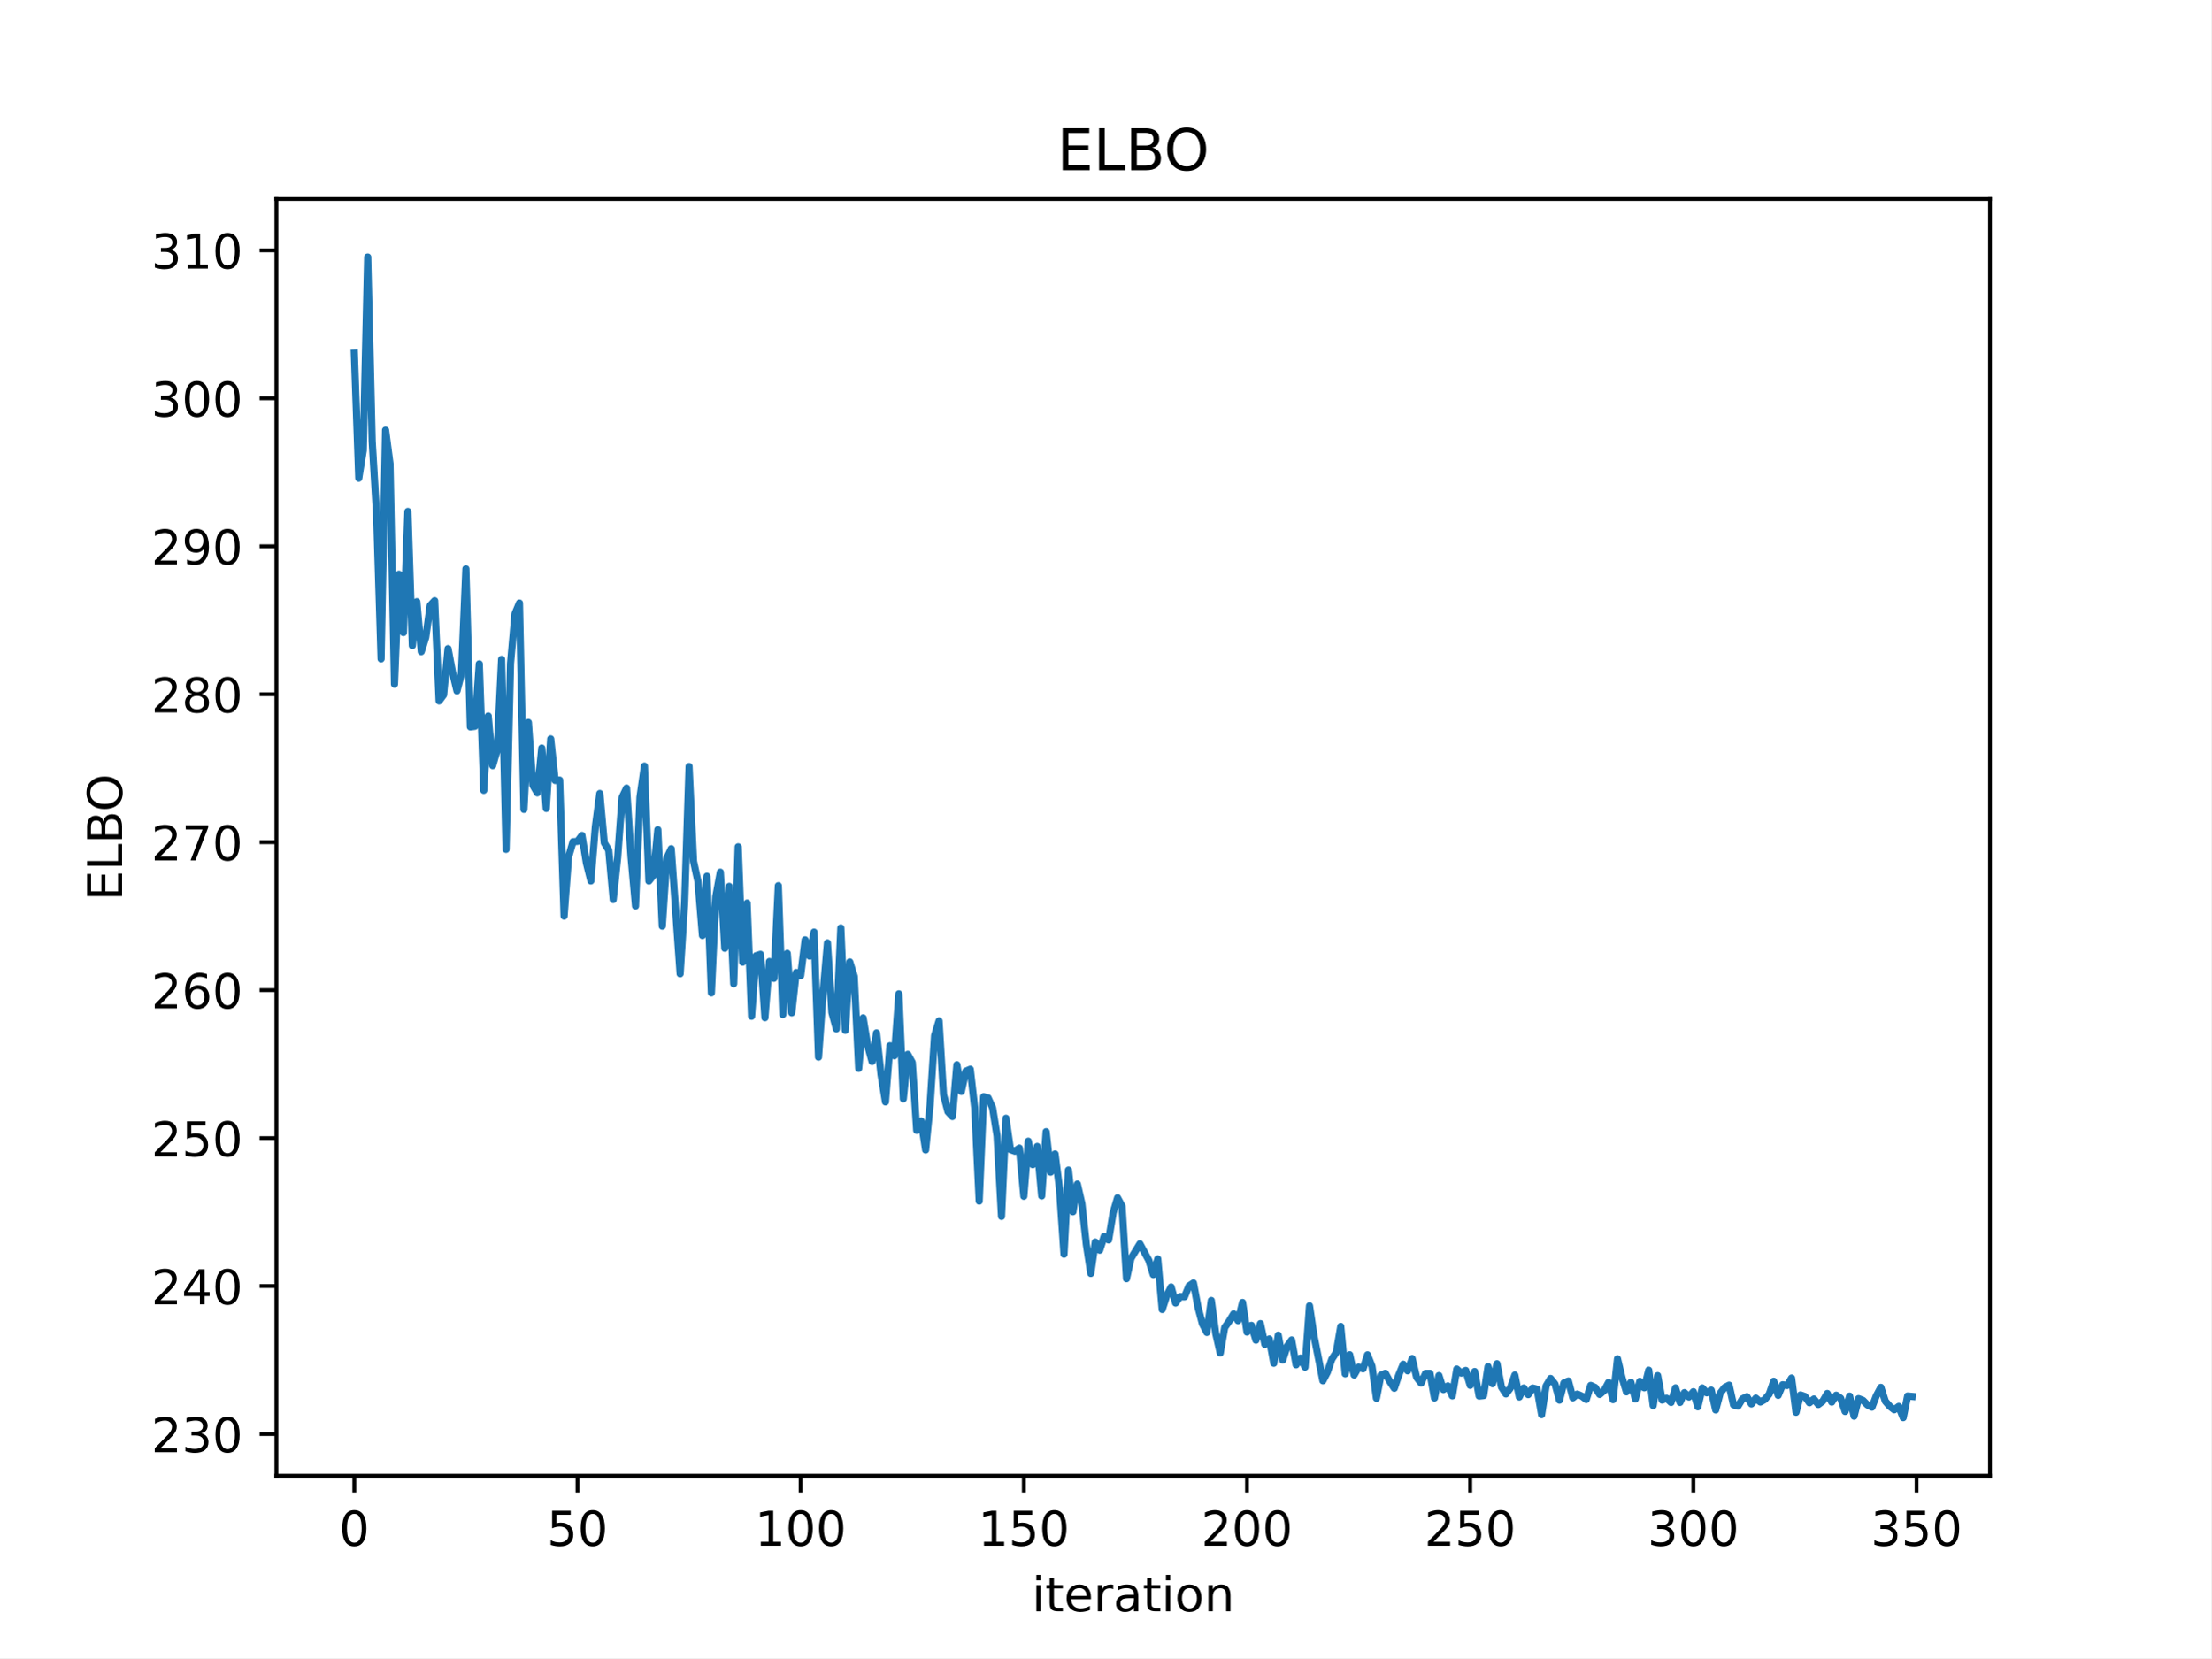
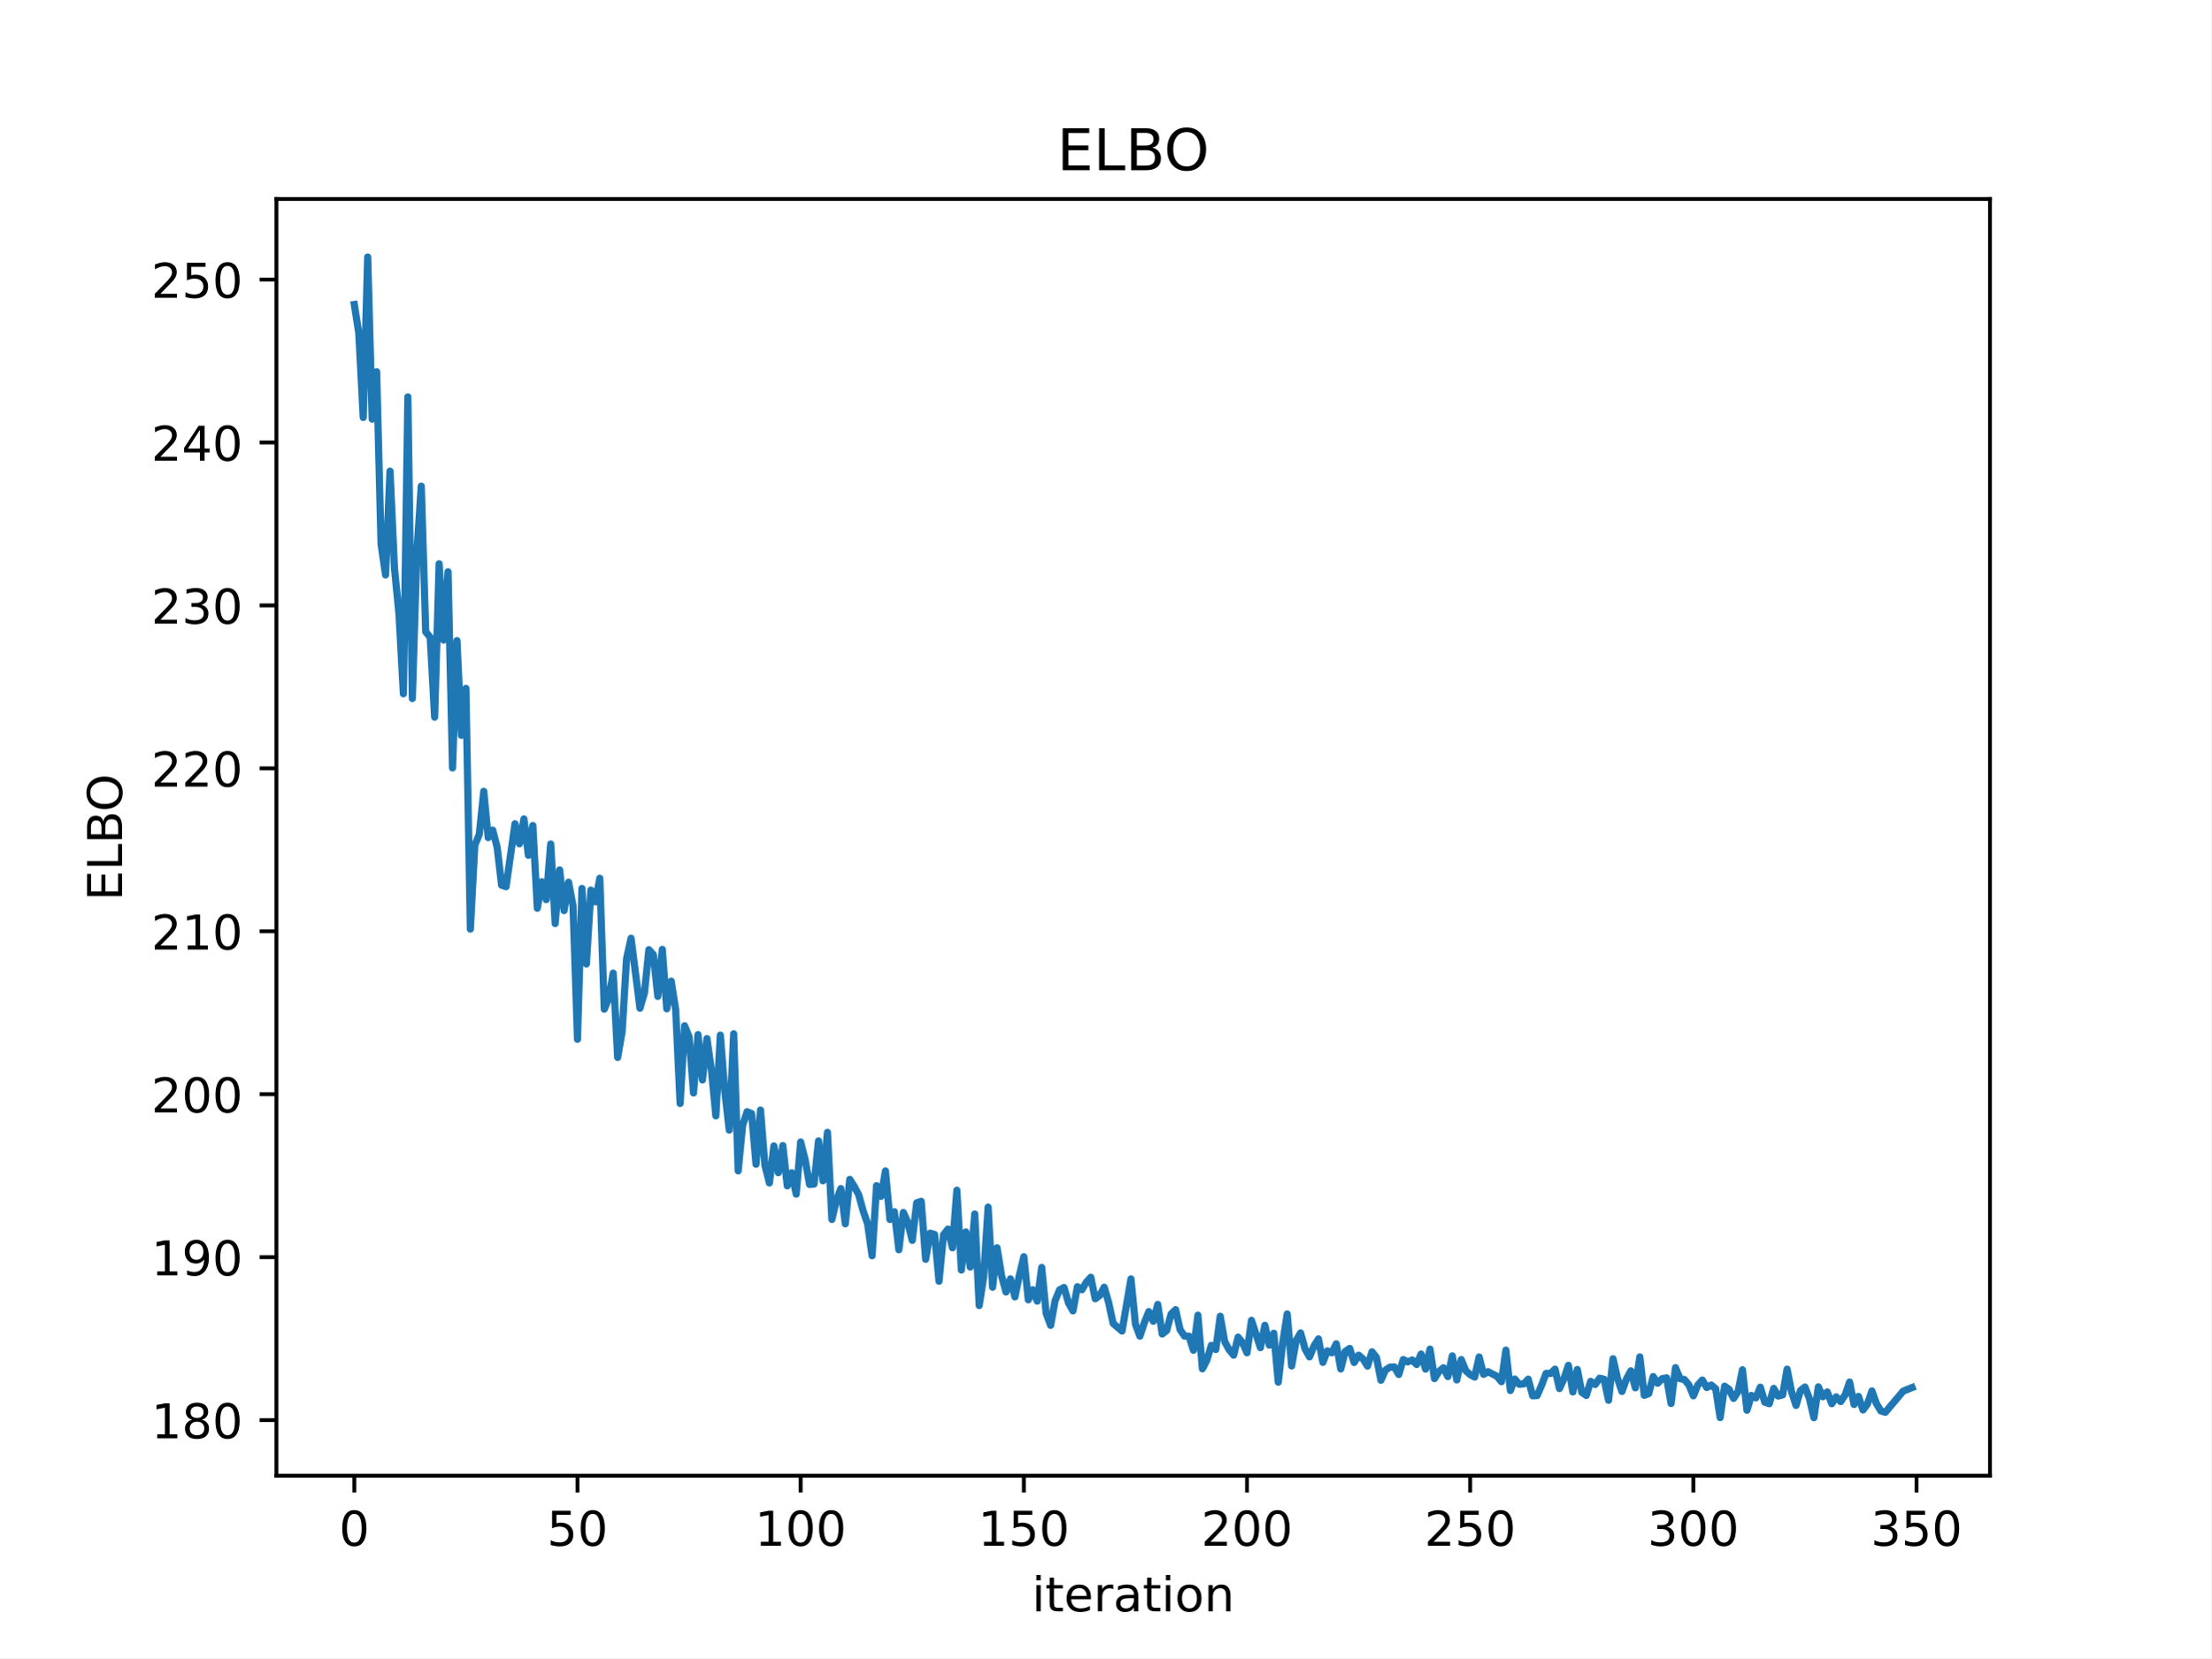
<svg xmlns="http://www.w3.org/2000/svg" xmlns:xlink="http://www.w3.org/1999/xlink" width="460.8pt" height="345.6pt" viewBox="0 0 460.8 345.6" version="1.1">
  <defs>
    <style type="text/css">*{stroke-linejoin: round; stroke-linecap: butt}</style>
  </defs>
  <g id="figure_1">
    <g id="patch_1">
      <path d="M 0 345.6  L 460.8 345.6  L 460.8 0  L 0 0  z " style="fill: #ffffff" />
    </g>
    <g id="axes_1">
      <g id="patch_2">
        <path d="M 57.6 307.584  L 414.72 307.584  L 414.72 41.472  L 57.6 41.472  z " style="fill: #ffffff" />
      </g>
      <g id="matplotlib.axis_1">
        <g id="xtick_1">
          <g id="line2d_1">
            <defs>
-               <path id="m41a4849e45" d="M 0 0  L 0 3.5  " style="stroke: #000000; stroke-width: 0.8" />
+               <path id="m1274fe6938" d="M 0 0  L 0 3.5  " style="stroke: #000000; stroke-width: 0.8" />
            </defs>
            <g>
-               <use xlink:href="#m41a4849e45" x="73.833" y="307.584" style="stroke: #000000; stroke-width: 0.8" />
+               <use xlink:href="#m1274fe6938" x="73.833" y="307.584" style="stroke: #000000; stroke-width: 0.8" />
            </g>
          </g>
          <g id="text_1">
            <g transform="translate(70.65148 322.1824) scale(0.1 -0.1)">
              <defs>
                <path id="DejaVuSans-30" d="M 2034 4250  Q 1547 4250 1301 3770  Q 1056 3291 1056 2328  Q 1056 1369 1301 889  Q 1547 409 2034 409  Q 2525 409 2770 889  Q 3016 1369 3016 2328  Q 3016 3291 2770 3770  Q 2525 4250 2034 4250  z M 2034 4750  Q 2819 4750 3233 4129  Q 3647 3509 3647 2328  Q 3647 1150 3233 529  Q 2819 -91 2034 -91  Q 1250 -91 836 529  Q 422 1150 422 2328  Q 422 3509 836 4129  Q 1250 4750 2034 4750  z " transform="scale(0.015625)" />
              </defs>
              <use xlink:href="#DejaVuSans-30" />
            </g>
          </g>
        </g>
        <g id="xtick_2">
          <g id="line2d_2">
            <g>
-               <use xlink:href="#m41a4849e45" x="120.345" y="307.584" style="stroke: #000000; stroke-width: 0.8" />
+               <use xlink:href="#m1274fe6938" x="120.345" y="307.584" style="stroke: #000000; stroke-width: 0.8" />
            </g>
          </g>
          <g id="text_2">
            <g transform="translate(113.9823 322.1824) scale(0.1 -0.1)">
              <defs>
                <path id="DejaVuSans-35" d="M 691 4666  L 3169 4666  L 3169 4134  L 1269 4134  L 1269 2991  Q 1406 3038 1543 3061  Q 1681 3084 1819 3084  Q 2600 3084 3056 2656  Q 3513 2228 3513 1497  Q 3513 744 3044 326  Q 2575 -91 1722 -91  Q 1428 -91 1123 -41  Q 819 9 494 109  L 494 744  Q 775 591 1075 516  Q 1375 441 1709 441  Q 2250 441 2565 725  Q 2881 1009 2881 1497  Q 2881 1984 2565 2268  Q 2250 2553 1709 2553  Q 1456 2553 1204 2497  Q 953 2441 691 2322  L 691 4666  z " transform="scale(0.015625)" />
              </defs>
              <use xlink:href="#DejaVuSans-35" />
              <use xlink:href="#DejaVuSans-30" x="63.623" />
            </g>
          </g>
        </g>
        <g id="xtick_3">
          <g id="line2d_3">
            <g>
-               <use xlink:href="#m41a4849e45" x="166.857" y="307.584" style="stroke: #000000; stroke-width: 0.8" />
+               <use xlink:href="#m1274fe6938" x="166.857" y="307.584" style="stroke: #000000; stroke-width: 0.8" />
            </g>
          </g>
          <g id="text_3">
            <g transform="translate(157.3132 322.1824) scale(0.1 -0.1)">
              <defs>
                <path id="DejaVuSans-31" d="M 794 531  L 1825 531  L 1825 4091  L 703 3866  L 703 4441  L 1819 4666  L 2450 4666  L 2450 531  L 3481 531  L 3481 0  L 794 0  L 794 531  z " transform="scale(0.015625)" />
              </defs>
              <use xlink:href="#DejaVuSans-31" />
              <use xlink:href="#DejaVuSans-30" x="63.623" />
              <use xlink:href="#DejaVuSans-30" x="127.246" />
            </g>
          </g>
        </g>
        <g id="xtick_4">
          <g id="line2d_4">
            <g>
-               <use xlink:href="#m41a4849e45" x="213.369" y="307.584" style="stroke: #000000; stroke-width: 0.8" />
+               <use xlink:href="#m1274fe6938" x="213.369" y="307.584" style="stroke: #000000; stroke-width: 0.8" />
            </g>
          </g>
          <g id="text_4">
            <g transform="translate(203.8253 322.1824) scale(0.1 -0.1)">
              <use xlink:href="#DejaVuSans-31" />
              <use xlink:href="#DejaVuSans-35" x="63.623" />
              <use xlink:href="#DejaVuSans-30" x="127.246" />
            </g>
          </g>
        </g>
        <g id="xtick_5">
          <g id="line2d_5">
            <g>
-               <use xlink:href="#m41a4849e45" x="259.881" y="307.584" style="stroke: #000000; stroke-width: 0.8" />
+               <use xlink:href="#m1274fe6938" x="259.881" y="307.584" style="stroke: #000000; stroke-width: 0.8" />
            </g>
          </g>
          <g id="text_5">
            <g transform="translate(250.3374 322.1824) scale(0.1 -0.1)">
              <defs>
                <path id="DejaVuSans-32" d="M 1228 531  L 3431 531  L 3431 0  L 469 0  L 469 531  Q 828 903 1448 1529  Q 2069 2156 2228 2338  Q 2531 2678 2651 2914  Q 2772 3150 2772 3378  Q 2772 3750 2511 3984  Q 2250 4219 1831 4219  Q 1534 4219 1204 4116  Q 875 4013 500 3803  L 500 4441  Q 881 4594 1212 4672  Q 1544 4750 1819 4750  Q 2544 4750 2975 4387  Q 3406 4025 3406 3419  Q 3406 3131 3298 2873  Q 3191 2616 2906 2266  Q 2828 2175 2409 1742  Q 1991 1309 1228 531  z " transform="scale(0.015625)" />
              </defs>
              <use xlink:href="#DejaVuSans-32" />
              <use xlink:href="#DejaVuSans-30" x="63.623" />
              <use xlink:href="#DejaVuSans-30" x="127.246" />
            </g>
          </g>
        </g>
        <g id="xtick_6">
          <g id="line2d_6">
            <g>
-               <use xlink:href="#m41a4849e45" x="306.393" y="307.584" style="stroke: #000000; stroke-width: 0.8" />
+               <use xlink:href="#m1274fe6938" x="306.393" y="307.584" style="stroke: #000000; stroke-width: 0.8" />
            </g>
          </g>
          <g id="text_6">
            <g transform="translate(296.8495 322.1824) scale(0.1 -0.1)">
              <use xlink:href="#DejaVuSans-32" />
              <use xlink:href="#DejaVuSans-35" x="63.623" />
              <use xlink:href="#DejaVuSans-30" x="127.246" />
            </g>
          </g>
        </g>
        <g id="xtick_7">
          <g id="line2d_7">
            <g>
-               <use xlink:href="#m41a4849e45" x="352.905" y="307.584" style="stroke: #000000; stroke-width: 0.8" />
+               <use xlink:href="#m1274fe6938" x="352.905" y="307.584" style="stroke: #000000; stroke-width: 0.8" />
            </g>
          </g>
          <g id="text_7">
            <g transform="translate(343.3617 322.1824) scale(0.1 -0.1)">
              <defs>
                <path id="DejaVuSans-33" d="M 2597 2516  Q 3050 2419 3304 2112  Q 3559 1806 3559 1356  Q 3559 666 3084 287  Q 2609 -91 1734 -91  Q 1441 -91 1130 -33  Q 819 25 488 141  L 488 750  Q 750 597 1062 519  Q 1375 441 1716 441  Q 2309 441 2620 675  Q 2931 909 2931 1356  Q 2931 1769 2642 2001  Q 2353 2234 1838 2234  L 1294 2234  L 1294 2753  L 1863 2753  Q 2328 2753 2575 2939  Q 2822 3125 2822 3475  Q 2822 3834 2567 4026  Q 2313 4219 1838 4219  Q 1578 4219 1281 4162  Q 984 4106 628 3988  L 628 4550  Q 988 4650 1302 4700  Q 1616 4750 1894 4750  Q 2613 4750 3031 4423  Q 3450 4097 3450 3541  Q 3450 3153 3228 2886  Q 3006 2619 2597 2516  z " transform="scale(0.015625)" />
              </defs>
              <use xlink:href="#DejaVuSans-33" />
              <use xlink:href="#DejaVuSans-30" x="63.623" />
              <use xlink:href="#DejaVuSans-30" x="127.246" />
            </g>
          </g>
        </g>
        <g id="xtick_8">
          <g id="line2d_8">
            <g>
-               <use xlink:href="#m41a4849e45" x="399.418" y="307.584" style="stroke: #000000; stroke-width: 0.8" />
+               <use xlink:href="#m1274fe6938" x="399.418" y="307.584" style="stroke: #000000; stroke-width: 0.8" />
            </g>
          </g>
          <g id="text_8">
            <g transform="translate(389.8738 322.1824) scale(0.1 -0.1)">
              <use xlink:href="#DejaVuSans-33" />
              <use xlink:href="#DejaVuSans-35" x="63.623" />
              <use xlink:href="#DejaVuSans-30" x="127.246" />
            </g>
          </g>
        </g>
        <g id="text_9">
          <g transform="translate(215.0373 335.8606) scale(0.1 -0.1)">
            <defs>
              <path id="DejaVuSans-69" d="M 603 3500  L 1178 3500  L 1178 0  L 603 0  L 603 3500  z M 603 4863  L 1178 4863  L 1178 4134  L 603 4134  L 603 4863  z " transform="scale(0.015625)" />
              <path id="DejaVuSans-74" d="M 1172 4494  L 1172 3500  L 2356 3500  L 2356 3053  L 1172 3053  L 1172 1153  Q 1172 725 1289 603  Q 1406 481 1766 481  L 2356 481  L 2356 0  L 1766 0  Q 1100 0 847 248  Q 594 497 594 1153  L 594 3053  L 172 3053  L 172 3500  L 594 3500  L 594 4494  L 1172 4494  z " transform="scale(0.015625)" />
              <path id="DejaVuSans-65" d="M 3597 1894  L 3597 1613  L 953 1613  Q 991 1019 1311 708  Q 1631 397 2203 397  Q 2534 397 2845 478  Q 3156 559 3463 722  L 3463 178  Q 3153 47 2828 -22  Q 2503 -91 2169 -91  Q 1331 -91 842 396  Q 353 884 353 1716  Q 353 2575 817 3079  Q 1281 3584 2069 3584  Q 2775 3584 3186 3129  Q 3597 2675 3597 1894  z M 3022 2063  Q 3016 2534 2758 2815  Q 2500 3097 2075 3097  Q 1594 3097 1305 2825  Q 1016 2553 972 2059  L 3022 2063  z " transform="scale(0.015625)" />
              <path id="DejaVuSans-72" d="M 2631 2963  Q 2534 3019 2420 3045  Q 2306 3072 2169 3072  Q 1681 3072 1420 2755  Q 1159 2438 1159 1844  L 1159 0  L 581 0  L 581 3500  L 1159 3500  L 1159 2956  Q 1341 3275 1631 3429  Q 1922 3584 2338 3584  Q 2397 3584 2469 3576  Q 2541 3569 2628 3553  L 2631 2963  z " transform="scale(0.015625)" />
              <path id="DejaVuSans-61" d="M 2194 1759  Q 1497 1759 1228 1600  Q 959 1441 959 1056  Q 959 750 1161 570  Q 1363 391 1709 391  Q 2188 391 2477 730  Q 2766 1069 2766 1631  L 2766 1759  L 2194 1759  z M 3341 1997  L 3341 0  L 2766 0  L 2766 531  Q 2569 213 2275 61  Q 1981 -91 1556 -91  Q 1019 -91 701 211  Q 384 513 384 1019  Q 384 1609 779 1909  Q 1175 2209 1959 2209  L 2766 2209  L 2766 2266  Q 2766 2663 2505 2880  Q 2244 3097 1772 3097  Q 1472 3097 1187 3025  Q 903 2953 641 2809  L 641 3341  Q 956 3463 1253 3523  Q 1550 3584 1831 3584  Q 2591 3584 2966 3190  Q 3341 2797 3341 1997  z " transform="scale(0.015625)" />
              <path id="DejaVuSans-6f" d="M 1959 3097  Q 1497 3097 1228 2736  Q 959 2375 959 1747  Q 959 1119 1226 758  Q 1494 397 1959 397  Q 2419 397 2687 759  Q 2956 1122 2956 1747  Q 2956 2369 2687 2733  Q 2419 3097 1959 3097  z M 1959 3584  Q 2709 3584 3137 3096  Q 3566 2609 3566 1747  Q 3566 888 3137 398  Q 2709 -91 1959 -91  Q 1206 -91 779 398  Q 353 888 353 1747  Q 353 2609 779 3096  Q 1206 3584 1959 3584  z " transform="scale(0.015625)" />
              <path id="DejaVuSans-6e" d="M 3513 2113  L 3513 0  L 2938 0  L 2938 2094  Q 2938 2591 2744 2837  Q 2550 3084 2163 3084  Q 1697 3084 1428 2787  Q 1159 2491 1159 1978  L 1159 0  L 581 0  L 581 3500  L 1159 3500  L 1159 2956  Q 1366 3272 1645 3428  Q 1925 3584 2291 3584  Q 2894 3584 3203 3211  Q 3513 2838 3513 2113  z " transform="scale(0.015625)" />
            </defs>
            <use xlink:href="#DejaVuSans-69" />
            <use xlink:href="#DejaVuSans-74" x="27.783" />
            <use xlink:href="#DejaVuSans-65" x="66.992" />
            <use xlink:href="#DejaVuSans-72" x="128.516" />
            <use xlink:href="#DejaVuSans-61" x="169.629" />
            <use xlink:href="#DejaVuSans-74" x="230.908" />
            <use xlink:href="#DejaVuSans-69" x="270.117" />
            <use xlink:href="#DejaVuSans-6f" x="297.9" />
            <use xlink:href="#DejaVuSans-6e" x="359.082" />
          </g>
        </g>
      </g>
      <g id="matplotlib.axis_2">
        <g id="ytick_1">
          <g id="line2d_9">
            <defs>
-               <path id="me32932fd66" d="M 0 0  L -3.5 0  " style="stroke: #000000; stroke-width: 0.8" />
+               <path id="m4dd4838401" d="M 0 0  L -3.5 0  " style="stroke: #000000; stroke-width: 0.8" />
            </defs>
            <g>
-               <use xlink:href="#me32932fd66" x="57.6" y="298.895" style="stroke: #000000; stroke-width: 0.8" />
+               <use xlink:href="#m4dd4838401" x="57.6" y="295.995" style="stroke: #000000; stroke-width: 0.8" />
            </g>
          </g>
          <g id="text_10">
-             <g transform="translate(31.5125 302.6947) scale(0.1 -0.1)">
-               <use xlink:href="#DejaVuSans-32" />
-               <use xlink:href="#DejaVuSans-33" x="63.623" />
+             <g transform="translate(31.5125 299.794) scale(0.1 -0.1)">
+               <defs>
+                 <path id="DejaVuSans-38" d="M 2034 2216  Q 1584 2216 1326 1975  Q 1069 1734 1069 1313  Q 1069 891 1326 650  Q 1584 409 2034 409  Q 2484 409 2743 651  Q 3003 894 3003 1313  Q 3003 1734 2745 1975  Q 2488 2216 2034 2216  z M 1403 2484  Q 997 2584 770 2862  Q 544 3141 544 3541  Q 544 4100 942 4425  Q 1341 4750 2034 4750  Q 2731 4750 3128 4425  Q 3525 4100 3525 3541  Q 3525 3141 3298 2862  Q 3072 2584 2669 2484  Q 3125 2378 3379 2068  Q 3634 1759 3634 1313  Q 3634 634 3220 271  Q 2806 -91 2034 -91  Q 1263 -91 848 271  Q 434 634 434 1313  Q 434 1759 690 2068  Q 947 2378 1403 2484  z M 1172 3481  Q 1172 3119 1398 2916  Q 1625 2713 2034 2713  Q 2441 2713 2670 2916  Q 2900 3119 2900 3481  Q 2900 3844 2670 4047  Q 2441 4250 2034 4250  Q 1625 4250 1398 4047  Q 1172 3844 1172 3481  z " transform="scale(0.015625)" />
+               </defs>
+               <use xlink:href="#DejaVuSans-31" />
+               <use xlink:href="#DejaVuSans-38" x="63.623" />
              <use xlink:href="#DejaVuSans-30" x="127.246" />
            </g>
          </g>
        </g>
        <g id="ytick_2">
          <g id="line2d_10">
            <g>
-               <use xlink:href="#me32932fd66" x="57.6" y="268.055" style="stroke: #000000; stroke-width: 0.8" />
+               <use xlink:href="#m4dd4838401" x="57.6" y="262.033" style="stroke: #000000; stroke-width: 0.8" />
            </g>
          </g>
          <g id="text_11">
-             <g transform="translate(31.5125 271.8544) scale(0.1 -0.1)">
-               <defs>
-                 <path id="DejaVuSans-34" d="M 2419 4116  L 825 1625  L 2419 1625  L 2419 4116  z M 2253 4666  L 3047 4666  L 3047 1625  L 3713 1625  L 3713 1100  L 3047 1100  L 3047 0  L 2419 0  L 2419 1100  L 313 1100  L 313 1709  L 2253 4666  z " transform="scale(0.015625)" />
-               </defs>
-               <use xlink:href="#DejaVuSans-32" />
-               <use xlink:href="#DejaVuSans-34" x="63.623" />
+             <g transform="translate(31.5125 265.8319) scale(0.1 -0.1)">
+               <defs>
+                 <path id="DejaVuSans-39" d="M 703 97  L 703 672  Q 941 559 1184 500  Q 1428 441 1663 441  Q 2288 441 2617 861  Q 2947 1281 2994 2138  Q 2813 1869 2534 1725  Q 2256 1581 1919 1581  Q 1219 1581 811 2004  Q 403 2428 403 3163  Q 403 3881 828 4315  Q 1253 4750 1959 4750  Q 2769 4750 3195 4129  Q 3622 3509 3622 2328  Q 3622 1225 3098 567  Q 2575 -91 1691 -91  Q 1453 -91 1209 -44  Q 966 3 703 97  z M 1959 2075  Q 2384 2075 2632 2365  Q 2881 2656 2881 3163  Q 2881 3666 2632 3958  Q 2384 4250 1959 4250  Q 1534 4250 1286 3958  Q 1038 3666 1038 3163  Q 1038 2656 1286 2365  Q 1534 2075 1959 2075  z " transform="scale(0.015625)" />
+               </defs>
+               <use xlink:href="#DejaVuSans-31" />
+               <use xlink:href="#DejaVuSans-39" x="63.623" />
              <use xlink:href="#DejaVuSans-30" x="127.246" />
            </g>
          </g>
        </g>
        <g id="ytick_3">
          <g id="line2d_11">
            <g>
-               <use xlink:href="#me32932fd66" x="57.6" y="237.215" style="stroke: #000000; stroke-width: 0.8" />
+               <use xlink:href="#m4dd4838401" x="57.6" y="228.071" style="stroke: #000000; stroke-width: 0.8" />
            </g>
          </g>
          <g id="text_12">
-             <g transform="translate(31.5125 241.0142) scale(0.1 -0.1)">
-               <use xlink:href="#DejaVuSans-32" />
-               <use xlink:href="#DejaVuSans-35" x="63.623" />
+             <g transform="translate(31.5125 231.8698) scale(0.1 -0.1)">
+               <use xlink:href="#DejaVuSans-32" />
+               <use xlink:href="#DejaVuSans-30" x="63.623" />
              <use xlink:href="#DejaVuSans-30" x="127.246" />
            </g>
          </g>
        </g>
        <g id="ytick_4">
          <g id="line2d_12">
            <g>
-               <use xlink:href="#me32932fd66" x="57.6" y="206.375" style="stroke: #000000; stroke-width: 0.8" />
+               <use xlink:href="#m4dd4838401" x="57.6" y="194.108" style="stroke: #000000; stroke-width: 0.8" />
            </g>
          </g>
          <g id="text_13">
-             <g transform="translate(31.5125 210.174) scale(0.1 -0.1)">
-               <defs>
-                 <path id="DejaVuSans-36" d="M 2113 2584  Q 1688 2584 1439 2293  Q 1191 2003 1191 1497  Q 1191 994 1439 701  Q 1688 409 2113 409  Q 2538 409 2786 701  Q 3034 994 3034 1497  Q 3034 2003 2786 2293  Q 2538 2584 2113 2584  z M 3366 4563  L 3366 3988  Q 3128 4100 2886 4159  Q 2644 4219 2406 4219  Q 1781 4219 1451 3797  Q 1122 3375 1075 2522  Q 1259 2794 1537 2939  Q 1816 3084 2150 3084  Q 2853 3084 3261 2657  Q 3669 2231 3669 1497  Q 3669 778 3244 343  Q 2819 -91 2113 -91  Q 1303 -91 875 529  Q 447 1150 447 2328  Q 447 3434 972 4092  Q 1497 4750 2381 4750  Q 2619 4750 2861 4703  Q 3103 4656 3366 4563  z " transform="scale(0.015625)" />
-               </defs>
-               <use xlink:href="#DejaVuSans-32" />
-               <use xlink:href="#DejaVuSans-36" x="63.623" />
+             <g transform="translate(31.5125 197.9077) scale(0.1 -0.1)">
+               <use xlink:href="#DejaVuSans-32" />
+               <use xlink:href="#DejaVuSans-31" x="63.623" />
              <use xlink:href="#DejaVuSans-30" x="127.246" />
            </g>
          </g>
        </g>
        <g id="ytick_5">
          <g id="line2d_13">
            <g>
-               <use xlink:href="#me32932fd66" x="57.6" y="175.535" style="stroke: #000000; stroke-width: 0.8" />
+               <use xlink:href="#m4dd4838401" x="57.6" y="160.146" style="stroke: #000000; stroke-width: 0.8" />
            </g>
          </g>
          <g id="text_14">
-             <g transform="translate(31.5125 179.3338) scale(0.1 -0.1)">
-               <defs>
-                 <path id="DejaVuSans-37" d="M 525 4666  L 3525 4666  L 3525 4397  L 1831 0  L 1172 0  L 2766 4134  L 525 4134  L 525 4666  z " transform="scale(0.015625)" />
-               </defs>
-               <use xlink:href="#DejaVuSans-32" />
-               <use xlink:href="#DejaVuSans-37" x="63.623" />
+             <g transform="translate(31.5125 163.9456) scale(0.1 -0.1)">
+               <use xlink:href="#DejaVuSans-32" />
+               <use xlink:href="#DejaVuSans-32" x="63.623" />
              <use xlink:href="#DejaVuSans-30" x="127.246" />
            </g>
          </g>
        </g>
        <g id="ytick_6">
          <g id="line2d_14">
            <g>
-               <use xlink:href="#me32932fd66" x="57.6" y="144.694" style="stroke: #000000; stroke-width: 0.8" />
+               <use xlink:href="#m4dd4838401" x="57.6" y="126.184" style="stroke: #000000; stroke-width: 0.8" />
            </g>
          </g>
          <g id="text_15">
-             <g transform="translate(31.5125 148.4936) scale(0.1 -0.1)">
-               <defs>
-                 <path id="DejaVuSans-38" d="M 2034 2216  Q 1584 2216 1326 1975  Q 1069 1734 1069 1313  Q 1069 891 1326 650  Q 1584 409 2034 409  Q 2484 409 2743 651  Q 3003 894 3003 1313  Q 3003 1734 2745 1975  Q 2488 2216 2034 2216  z M 1403 2484  Q 997 2584 770 2862  Q 544 3141 544 3541  Q 544 4100 942 4425  Q 1341 4750 2034 4750  Q 2731 4750 3128 4425  Q 3525 4100 3525 3541  Q 3525 3141 3298 2862  Q 3072 2584 2669 2484  Q 3125 2378 3379 2068  Q 3634 1759 3634 1313  Q 3634 634 3220 271  Q 2806 -91 2034 -91  Q 1263 -91 848 271  Q 434 634 434 1313  Q 434 1759 690 2068  Q 947 2378 1403 2484  z M 1172 3481  Q 1172 3119 1398 2916  Q 1625 2713 2034 2713  Q 2441 2713 2670 2916  Q 2900 3119 2900 3481  Q 2900 3844 2670 4047  Q 2441 4250 2034 4250  Q 1625 4250 1398 4047  Q 1172 3844 1172 3481  z " transform="scale(0.015625)" />
-               </defs>
-               <use xlink:href="#DejaVuSans-32" />
-               <use xlink:href="#DejaVuSans-38" x="63.623" />
+             <g transform="translate(31.5125 129.9835) scale(0.1 -0.1)">
+               <use xlink:href="#DejaVuSans-32" />
+               <use xlink:href="#DejaVuSans-33" x="63.623" />
              <use xlink:href="#DejaVuSans-30" x="127.246" />
            </g>
          </g>
        </g>
        <g id="ytick_7">
          <g id="line2d_15">
            <g>
-               <use xlink:href="#me32932fd66" x="57.6" y="113.854" style="stroke: #000000; stroke-width: 0.8" />
+               <use xlink:href="#m4dd4838401" x="57.6" y="92.222" style="stroke: #000000; stroke-width: 0.8" />
            </g>
          </g>
          <g id="text_16">
-             <g transform="translate(31.5125 117.6533) scale(0.1 -0.1)">
-               <defs>
-                 <path id="DejaVuSans-39" d="M 703 97  L 703 672  Q 941 559 1184 500  Q 1428 441 1663 441  Q 2288 441 2617 861  Q 2947 1281 2994 2138  Q 2813 1869 2534 1725  Q 2256 1581 1919 1581  Q 1219 1581 811 2004  Q 403 2428 403 3163  Q 403 3881 828 4315  Q 1253 4750 1959 4750  Q 2769 4750 3195 4129  Q 3622 3509 3622 2328  Q 3622 1225 3098 567  Q 2575 -91 1691 -91  Q 1453 -91 1209 -44  Q 966 3 703 97  z M 1959 2075  Q 2384 2075 2632 2365  Q 2881 2656 2881 3163  Q 2881 3666 2632 3958  Q 2384 4250 1959 4250  Q 1534 4250 1286 3958  Q 1038 3666 1038 3163  Q 1038 2656 1286 2365  Q 1534 2075 1959 2075  z " transform="scale(0.015625)" />
-               </defs>
-               <use xlink:href="#DejaVuSans-32" />
-               <use xlink:href="#DejaVuSans-39" x="63.623" />
+             <g transform="translate(31.5125 96.02139) scale(0.1 -0.1)">
+               <defs>
+                 <path id="DejaVuSans-34" d="M 2419 4116  L 825 1625  L 2419 1625  L 2419 4116  z M 2253 4666  L 3047 4666  L 3047 1625  L 3713 1625  L 3713 1100  L 3047 1100  L 3047 0  L 2419 0  L 2419 1100  L 313 1100  L 313 1709  L 2253 4666  z " transform="scale(0.015625)" />
+               </defs>
+               <use xlink:href="#DejaVuSans-32" />
+               <use xlink:href="#DejaVuSans-34" x="63.623" />
              <use xlink:href="#DejaVuSans-30" x="127.246" />
            </g>
          </g>
        </g>
        <g id="ytick_8">
          <g id="line2d_16">
            <g>
-               <use xlink:href="#me32932fd66" x="57.6" y="83.014" style="stroke: #000000; stroke-width: 0.8" />
+               <use xlink:href="#m4dd4838401" x="57.6" y="58.26" style="stroke: #000000; stroke-width: 0.8" />
            </g>
          </g>
          <g id="text_17">
-             <g transform="translate(31.5125 86.8131) scale(0.1 -0.1)">
-               <use xlink:href="#DejaVuSans-33" />
-               <use xlink:href="#DejaVuSans-30" x="63.623" />
-               <use xlink:href="#DejaVuSans-30" x="127.246" />
-             </g>
-           </g>
-         </g>
-         <g id="ytick_9">
-           <g id="line2d_17">
-             <g>
-               <use xlink:href="#me32932fd66" x="57.6" y="52.174" style="stroke: #000000; stroke-width: 0.8" />
-             </g>
-           </g>
-           <g id="text_18">
-             <g transform="translate(31.5125 55.97288) scale(0.1 -0.1)">
-               <use xlink:href="#DejaVuSans-33" />
-               <use xlink:href="#DejaVuSans-31" x="63.623" />
-               <use xlink:href="#DejaVuSans-30" x="127.246" />
-             </g>
-           </g>
-         </g>
-         <g id="text_19">
+             <g transform="translate(31.5125 62.05929) scale(0.1 -0.1)">
+               <use xlink:href="#DejaVuSans-32" />
+               <use xlink:href="#DejaVuSans-35" x="63.623" />
+               <use xlink:href="#DejaVuSans-30" x="127.246" />
+             </g>
+           </g>
+         </g>
+         <g id="text_18">
          <g transform="translate(25.43281 187.7522) rotate(-90) scale(0.1 -0.1)">
            <defs>
              <path id="DejaVuSans-45" d="M 628 4666  L 3578 4666  L 3578 4134  L 1259 4134  L 1259 2753  L 3481 2753  L 3481 2222  L 1259 2222  L 1259 531  L 3634 531  L 3634 0  L 628 0  L 628 4666  z " transform="scale(0.015625)" />
              <path id="DejaVuSans-4c" d="M 628 4666  L 1259 4666  L 1259 531  L 3531 531  L 3531 0  L 628 0  L 628 4666  z " transform="scale(0.015625)" />
              <path id="DejaVuSans-42" d="M 1259 2228  L 1259 519  L 2272 519  Q 2781 519 3026 730  Q 3272 941 3272 1375  Q 3272 1813 3026 2020  Q 2781 2228 2272 2228  L 1259 2228  z M 1259 4147  L 1259 2741  L 2194 2741  Q 2656 2741 2882 2914  Q 3109 3088 3109 3444  Q 3109 3797 2882 3972  Q 2656 4147 2194 4147  L 1259 4147  z M 628 4666  L 2241 4666  Q 2963 4666 3353 4366  Q 3744 4066 3744 3513  Q 3744 3084 3544 2831  Q 3344 2578 2956 2516  Q 3422 2416 3680 2098  Q 3938 1781 3938 1306  Q 3938 681 3513 340  Q 3088 0 2303 0  L 628 0  L 628 4666  z " transform="scale(0.015625)" />
              <path id="DejaVuSans-4f" d="M 2522 4238  Q 1834 4238 1429 3725  Q 1025 3213 1025 2328  Q 1025 1447 1429 934  Q 1834 422 2522 422  Q 3209 422 3611 934  Q 4013 1447 4013 2328  Q 4013 3213 3611 3725  Q 3209 4238 2522 4238  z M 2522 4750  Q 3503 4750 4090 4092  Q 4678 3434 4678 2328  Q 4678 1225 4090 567  Q 3503 -91 2522 -91  Q 1538 -91 948 565  Q 359 1222 359 2328  Q 359 3434 948 4092  Q 1538 4750 2522 4750  z " transform="scale(0.015625)" />
            </defs>
            <use xlink:href="#DejaVuSans-45" />
            <use xlink:href="#DejaVuSans-4c" x="63.184" />
            <use xlink:href="#DejaVuSans-42" x="118.896" />
            <use xlink:href="#DejaVuSans-4f" x="185.75" />
          </g>
        </g>
      </g>
-       <g id="line2d_18">
-         <path d="M 73.833 73.608  L 74.763 99.666  L 75.693 93.889  L 76.623 53.568  L 77.554 91.959  L 78.484 107.482  L 79.414 137.339  L 80.344 89.647  L 81.275 96.684  L 82.205 142.598  L 83.135 119.684  L 84.065 131.849  L 84.996 106.598  L 85.926 134.57  L 86.856 125.407  L 87.786 135.824  L 88.717 132.83  L 89.647 126.204  L 90.577 125.198  L 91.507 146.096  L 92.438 144.836  L 93.368 135.193  L 94.298 140.121  L 95.228 144.017  L 96.159 140.447  L 97.089 118.553  L 98.019 151.515  L 98.949 151.392  L 99.88 138.374  L 100.81 164.738  L 101.74 149.239  L 102.67 159.587  L 103.6 156.351  L 104.531 137.428  L 105.461 177.033  L 106.391 138.264  L 107.321 127.92  L 108.252 125.687  L 109.182 168.709  L 110.112 150.578  L 111.042 163.66  L 111.973 165.26  L 112.903 155.923  L 113.833 168.515  L 114.763 154.005  L 115.694 162.673  L 116.624 162.589  L 117.554 190.941  L 118.484 178.612  L 119.415 175.441  L 120.345 175.372  L 121.275 174.121  L 122.205 179.904  L 123.136 183.615  L 124.066 172.314  L 124.996 165.386  L 125.926 175.666  L 126.857 177.205  L 127.787 187.501  L 128.717 178.699  L 129.647 166.19  L 130.578 164.264  L 131.508 178.579  L 132.438 188.855  L 133.368 166.165  L 134.298 159.681  L 135.229 183.637  L 136.159 182.453  L 137.089 172.926  L 138.019 193.039  L 138.95 178.873  L 139.88 176.894  L 141.74 202.969  L 142.671 188.264  L 143.601 159.759  L 144.531 179.533  L 145.461 183.782  L 146.392 194.99  L 147.322 182.635  L 148.252 206.952  L 149.182 186.833  L 150.113 181.782  L 151.043 197.649  L 151.973 184.749  L 152.903 205.046  L 153.834 176.499  L 154.764 200.559  L 155.694 188.228  L 156.624 211.827  L 157.555 199.202  L 158.485 198.913  L 159.415 212.122  L 160.345 200.417  L 161.275 203.918  L 162.206 184.607  L 163.136 211.455  L 164.066 198.709  L 164.996 211.104  L 165.927 202.698  L 166.857 203.349  L 167.787 195.892  L 168.717 199.282  L 169.648 194.277  L 170.578 220.335  L 171.508 207.27  L 172.438 196.535  L 173.369 211.043  L 174.299 214.469  L 175.229 193.416  L 176.159 214.77  L 177.09 200.495  L 178.02 203.496  L 178.95 222.697  L 179.88 212.158  L 180.811 217.878  L 181.741 221.255  L 182.671 215.293  L 183.601 223.949  L 184.532 229.673  L 185.462 217.965  L 186.392 220.053  L 187.322 207.145  L 188.253 229.032  L 189.183 219.764  L 190.113 221.45  L 191.043 235.612  L 191.973 233.648  L 192.904 239.69  L 193.834 230.295  L 194.764 215.845  L 195.694 212.793  L 196.625 228.161  L 197.555 231.715  L 198.485 232.721  L 199.415 221.931  L 200.346 227.505  L 201.276 223.266  L 202.206 222.863  L 203.136 230.985  L 204.067 250.351  L 204.997 228.591  L 205.927 228.844  L 206.857 230.904  L 207.788 236.752  L 208.718 253.543  L 209.648 233.075  L 210.578 239.612  L 211.509 239.948  L 212.439 239.293  L 213.369 249.347  L 214.299 237.852  L 215.23 242.753  L 216.16 238.953  L 217.09 249.281  L 218.02 235.872  L 218.951 244.315  L 219.881 240.518  L 220.811 247.844  L 221.741 261.424  L 222.671 243.883  L 223.602 252.565  L 224.532 246.797  L 225.462 250.867  L 226.392 259.354  L 227.323 265.428  L 228.253 258.881  L 229.183 260.582  L 230.113 257.691  L 231.044 258.447  L 231.974 252.788  L 232.904 249.659  L 233.834 251.382  L 234.765 266.522  L 235.695 262.305  L 237.555 259.25  L 239.416 262.7  L 240.346 265.674  L 241.276 262.399  L 242.207 272.938  L 243.137 270.085  L 244.067 268.247  L 244.997 271.591  L 245.928 270.264  L 246.858 270.296  L 247.788 268.034  L 248.718 267.41  L 249.649 272.39  L 250.579 275.915  L 251.509 277.72  L 252.439 271.06  L 253.369 277.956  L 254.3 282.017  L 255.23 276.695  L 256.16 275.386  L 257.09 273.85  L 258.021 275.279  L 258.951 271.473  L 259.881 277.652  L 260.811 276.249  L 261.742 279.336  L 262.672 275.881  L 263.602 280.209  L 264.532 279.086  L 265.463 284.146  L 266.393 278.288  L 267.323 283.49  L 268.253 280.581  L 269.184 279.293  L 270.114 284.476  L 271.044 283.067  L 271.974 284.956  L 272.905 272.175  L 273.835 278.4  L 275.695 287.796  L 276.626 286.018  L 277.556 283.293  L 278.486 281.876  L 279.416 276.468  L 280.347 286.346  L 281.277 282.373  L 282.207 286.591  L 283.137 284.957  L 284.067 285.309  L 284.998 282.393  L 285.928 284.782  L 286.858 291.446  L 287.788 286.622  L 288.719 286.24  L 289.649 287.962  L 290.579 289.364  L 291.509 286.604  L 292.44 284.346  L 293.37 285.729  L 294.3 283.166  L 295.23 287.068  L 296.161 288.291  L 297.091 286.258  L 298.021 286.254  L 298.951 291.39  L 299.882 286.714  L 300.812 289.642  L 301.742 288.868  L 302.672 290.952  L 303.603 285.362  L 304.533 286.205  L 305.463 285.643  L 306.393 288.755  L 307.324 285.869  L 308.254 290.986  L 309.184 290.888  L 310.114 284.837  L 311.045 288.414  L 311.975 284.247  L 312.905 289.109  L 313.835 290.545  L 314.765 289.324  L 315.696 286.605  L 316.626 291.178  L 317.556 289.301  L 318.486 290.687  L 319.417 289.315  L 320.347 289.563  L 321.277 294.864  L 322.207 288.885  L 323.138 287.316  L 324.068 288.474  L 324.998 291.844  L 325.928 288.241  L 326.859 287.846  L 327.789 291.359  L 328.719 290.571  L 329.649 290.993  L 330.58 291.706  L 331.51 288.762  L 332.44 289.195  L 333.37 290.647  L 334.301 289.855  L 335.231 288.129  L 336.161 291.736  L 337.091 283.216  L 338.022 287.085  L 338.952 290.106  L 339.882 288.106  L 340.812 291.596  L 341.742 287.918  L 342.673 289.264  L 343.603 285.595  L 344.533 292.982  L 345.463 286.728  L 346.394 291.83  L 347.324 291.45  L 348.254 292.315  L 349.184 289.281  L 350.115 292.305  L 351.045 290.267  L 351.975 291.184  L 352.905 290.078  L 353.836 293.228  L 354.766 289.298  L 355.696 290.314  L 356.626 289.758  L 357.557 293.885  L 358.487 290.404  L 359.417 289.2  L 360.347 288.709  L 361.278 292.815  L 362.208 293.083  L 363.138 291.562  L 364.068 291.115  L 364.999 292.63  L 365.929 291.422  L 366.859 292.231  L 367.789 291.7  L 368.72 290.562  L 369.65 287.896  L 370.58 290.841  L 371.51 288.621  L 372.44 288.783  L 373.371 287.226  L 374.301 294.37  L 375.231 290.75  L 376.161 291.08  L 377.092 292.388  L 378.022 291.608  L 378.952 292.749  L 379.882 292.043  L 380.813 290.445  L 381.743 292.246  L 382.673 290.801  L 383.603 291.454  L 384.534 294.203  L 385.464 290.995  L 386.394 295.188  L 387.324 291.525  L 388.255 291.891  L 389.185 292.836  L 390.115 293.304  L 391.045 290.902  L 391.976 289.172  L 392.906 292.054  L 393.836 293.126  L 394.766 293.848  L 395.697 293.14  L 396.627 295.488  L 397.557 290.972  L 398.487 291.065  L 398.487 291.065  " clip-path="url(#pa4609fadd1)" style="fill: none; stroke: #1f77b4; stroke-width: 1.5; stroke-linecap: square" />
+       <g id="line2d_17">
+         <path d="M 73.833 63.468  L 74.763 69.359  L 75.693 87.004  L 76.623 53.568  L 77.554 87.346  L 78.484 77.471  L 79.414 113.452  L 80.344 119.829  L 81.275 98.205  L 82.205 118.438  L 83.135 127.906  L 84.065 144.612  L 84.996 82.723  L 85.926 145.597  L 86.856 115.405  L 87.786 101.331  L 88.717 131.694  L 89.647 132.824  L 90.577 149.469  L 91.507 117.504  L 92.438 133.403  L 93.368 119.169  L 94.298 160.068  L 95.228 133.515  L 96.159 153.266  L 97.089 143.468  L 98.019 193.654  L 98.949 176.136  L 99.88 173.925  L 100.81 164.934  L 101.74 174.583  L 102.67 173.02  L 103.6 176.587  L 104.531 184.504  L 105.461 184.817  L 107.321 171.698  L 108.252 175.875  L 109.182 170.691  L 110.112 178.277  L 111.042 172.06  L 111.973 189.304  L 112.903 183.783  L 113.833 187.517  L 114.763 175.911  L 115.694 192.505  L 116.624 181.317  L 117.554 189.793  L 118.484 183.878  L 119.415 188.791  L 120.345 216.623  L 121.275 185.181  L 122.205 200.922  L 123.136 185.526  L 124.066 187.973  L 124.996 183.064  L 125.926 210.349  L 126.857 208.069  L 127.787 202.82  L 128.717 220.402  L 129.647 215.014  L 130.578 199.777  L 131.508 195.571  L 133.368 210.152  L 134.298 206.928  L 135.229 197.948  L 136.159 198.993  L 137.089 207.675  L 138.019 197.88  L 138.95 210.272  L 139.88 204.496  L 140.81 210.504  L 141.74 229.997  L 142.671 213.801  L 143.601 216.133  L 144.531 227.815  L 145.461 215.643  L 146.392 225.094  L 147.322 216.484  L 148.252 222.968  L 149.182 232.587  L 150.113 215.752  L 151.043 227.419  L 151.973 235.555  L 152.903 215.471  L 153.834 244.043  L 154.764 234.517  L 155.694 231.716  L 156.624 232.1  L 157.555 242.667  L 158.485 231.374  L 159.415 242.932  L 160.345 246.564  L 161.275 238.86  L 162.206 244.422  L 163.136 238.775  L 164.066 247.177  L 164.996 244.453  L 165.927 248.898  L 166.857 238.025  L 167.787 241.736  L 168.717 246.879  L 169.648 246.798  L 170.578 237.798  L 171.508 246.116  L 172.438 236.016  L 173.369 254.167  L 174.299 250.205  L 175.229 247.742  L 176.159 255.082  L 177.09 245.815  L 178.02 247.278  L 178.95 249.028  L 179.88 252.388  L 180.811 255.099  L 181.741 261.741  L 182.671 247.129  L 183.601 249.358  L 184.532 244.068  L 185.462 254.175  L 186.392 252.559  L 187.322 260.48  L 188.253 252.72  L 189.183 254.769  L 190.113 258.533  L 191.043 250.712  L 191.973 250.392  L 192.904 262.478  L 193.834 257.038  L 194.764 257.297  L 195.694 267.055  L 196.625 257.374  L 197.555 256.184  L 198.485 260.075  L 199.415 248.081  L 200.346 264.715  L 201.276 256.785  L 202.206 264.098  L 203.136 253.031  L 204.067 272.116  L 204.997 266.133  L 205.927 251.609  L 206.857 268.294  L 207.788 260.083  L 208.718 265.842  L 209.648 269.301  L 210.578 266.558  L 211.509 270.317  L 212.439 265.789  L 213.369 261.944  L 214.299 270.924  L 215.23 268.822  L 216.16 271.2  L 217.09 264.181  L 218.02 273.729  L 218.951 276.246  L 219.881 271.107  L 220.811 268.849  L 221.741 268.359  L 222.671 271.562  L 223.602 273.23  L 224.532 268.197  L 225.462 268.83  L 226.392 267.253  L 227.323 266.227  L 228.253 270.708  L 229.183 270.014  L 230.113 268.298  L 231.044 271.478  L 231.974 275.836  L 233.834 277.433  L 235.695 266.564  L 236.625 276.001  L 237.555 278.504  L 238.486 275.674  L 239.416 273.381  L 240.346 275.399  L 241.276 271.886  L 242.207 278.051  L 243.137 277.316  L 244.067 273.88  L 244.997 272.974  L 245.928 277.125  L 246.858 278.486  L 247.788 278.512  L 248.718 281.441  L 249.649 274.128  L 250.579 285.304  L 251.509 283.509  L 252.439 280.419  L 253.369 281.282  L 254.3 274.344  L 255.23 279.633  L 256.16 281.331  L 257.09 282.463  L 258.021 278.704  L 258.951 279.843  L 259.881 281.971  L 260.811 275.207  L 262.672 280.892  L 263.602 276.236  L 264.532 280.375  L 265.463 277.884  L 266.393 288.093  L 267.323 279.877  L 268.253 273.877  L 269.184 284.713  L 270.114 279.428  L 271.044 277.821  L 271.974 281.149  L 272.905 282.817  L 273.835 280.557  L 274.765 279.074  L 275.695 283.967  L 276.626 281.563  L 277.556 281.974  L 278.486 280.087  L 279.416 285.344  L 280.347 281.685  L 281.277 281.053  L 282.207 283.987  L 283.137 282.458  L 284.067 283.26  L 284.998 284.742  L 285.928 281.761  L 286.858 282.938  L 287.788 287.692  L 288.719 285.584  L 289.649 284.968  L 290.579 284.91  L 291.509 286.493  L 292.44 283.373  L 293.37 283.868  L 294.3 283.475  L 295.23 284.406  L 296.161 282.226  L 297.091 285.37  L 298.021 281.2  L 298.951 287.342  L 299.882 285.867  L 300.812 285.089  L 301.742 286.932  L 302.672 282.611  L 303.603 287.621  L 304.533 283.382  L 305.463 285.686  L 306.393 286.523  L 307.324 287.027  L 308.254 282.836  L 309.184 286.458  L 310.114 285.912  L 311.975 286.867  L 312.905 287.994  L 313.835 281.406  L 314.765 289.831  L 315.696 287.434  L 316.626 288.538  L 317.556 288.449  L 318.486 287.459  L 319.417 290.937  L 320.347 290.878  L 321.277 288.727  L 322.207 286.264  L 323.138 286.281  L 324.068 285.376  L 324.998 289.419  L 325.928 287.386  L 326.859 284.587  L 327.789 290.132  L 328.719 285.443  L 329.649 290.2  L 330.58 290.857  L 331.51 287.921  L 332.44 288.576  L 333.37 287.259  L 334.301 287.491  L 335.231 291.863  L 336.161 283.208  L 337.091 287.3  L 338.022 290.029  L 338.952 287.434  L 339.882 285.721  L 340.812 289.267  L 341.742 282.825  L 342.673 290.825  L 343.603 290.462  L 344.533 286.923  L 345.463 288.312  L 346.394 287.361  L 347.324 287.194  L 348.254 292.53  L 349.184 285.062  L 350.115 287.356  L 351.045 287.549  L 351.975 288.671  L 352.905 290.935  L 353.836 288.679  L 354.766 287.64  L 355.696 289.204  L 356.626 288.686  L 357.557 289.461  L 358.487 295.47  L 359.417 288.925  L 360.347 289.58  L 361.278 291.473  L 362.208 290.073  L 363.138 285.516  L 364.068 293.934  L 364.999 290.86  L 365.929 291.369  L 366.859 289.13  L 367.789 292.261  L 368.72 292.581  L 369.65 289.393  L 370.58 290.987  L 371.51 290.733  L 372.44 285.38  L 373.371 290.097  L 374.301 292.938  L 375.231 289.82  L 376.161 289.1  L 377.092 291.509  L 378.022 295.488  L 378.952 289.066  L 379.882 291.13  L 380.813 290.128  L 381.743 292.58  L 382.673 291.149  L 383.603 292.132  L 384.534 290.733  L 385.464 288.059  L 386.394 292.74  L 387.324 291.063  L 388.255 293.877  L 389.185 292.645  L 390.115 289.916  L 391.045 292.543  L 391.976 294.083  L 392.906 294.366  L 396.627 289.957  L 398.487 289.214  L 398.487 289.214  " clip-path="url(#pb539ffb163)" style="fill: none; stroke: #1f77b4; stroke-width: 1.5; stroke-linecap: square" />
      </g>
      <g id="patch_3">
        <path d="M 57.6 307.584  L 57.6 41.472  " style="fill: none; stroke: #000000; stroke-width: 0.8; stroke-linejoin: miter; stroke-linecap: square" />
      </g>
      <g id="patch_4">
        <path d="M 414.72 307.584  L 414.72 41.472  " style="fill: none; stroke: #000000; stroke-width: 0.8; stroke-linejoin: miter; stroke-linecap: square" />
      </g>
      <g id="patch_5">
        <path d="M 57.6 307.584  L 414.72 307.584  " style="fill: none; stroke: #000000; stroke-width: 0.8; stroke-linejoin: miter; stroke-linecap: square" />
      </g>
      <g id="patch_6">
        <path d="M 57.6 41.472  L 414.72 41.472  " style="fill: none; stroke: #000000; stroke-width: 0.8; stroke-linejoin: miter; stroke-linecap: square" />
      </g>
-       <g id="text_20">
+       <g id="text_19">
        <g transform="translate(220.2909 35.472) scale(0.12 -0.12)">
          <use xlink:href="#DejaVuSans-45" />
          <use xlink:href="#DejaVuSans-4c" x="63.184" />
          <use xlink:href="#DejaVuSans-42" x="118.896" />
          <use xlink:href="#DejaVuSans-4f" x="185.75" />
        </g>
      </g>
    </g>
  </g>
  <defs>
-     <clipPath id="pa4609fadd1">
+     <clipPath id="pb539ffb163">
      <rect x="57.6" y="41.472" width="357.12" height="266.112" />
    </clipPath>
  </defs>
</svg>
